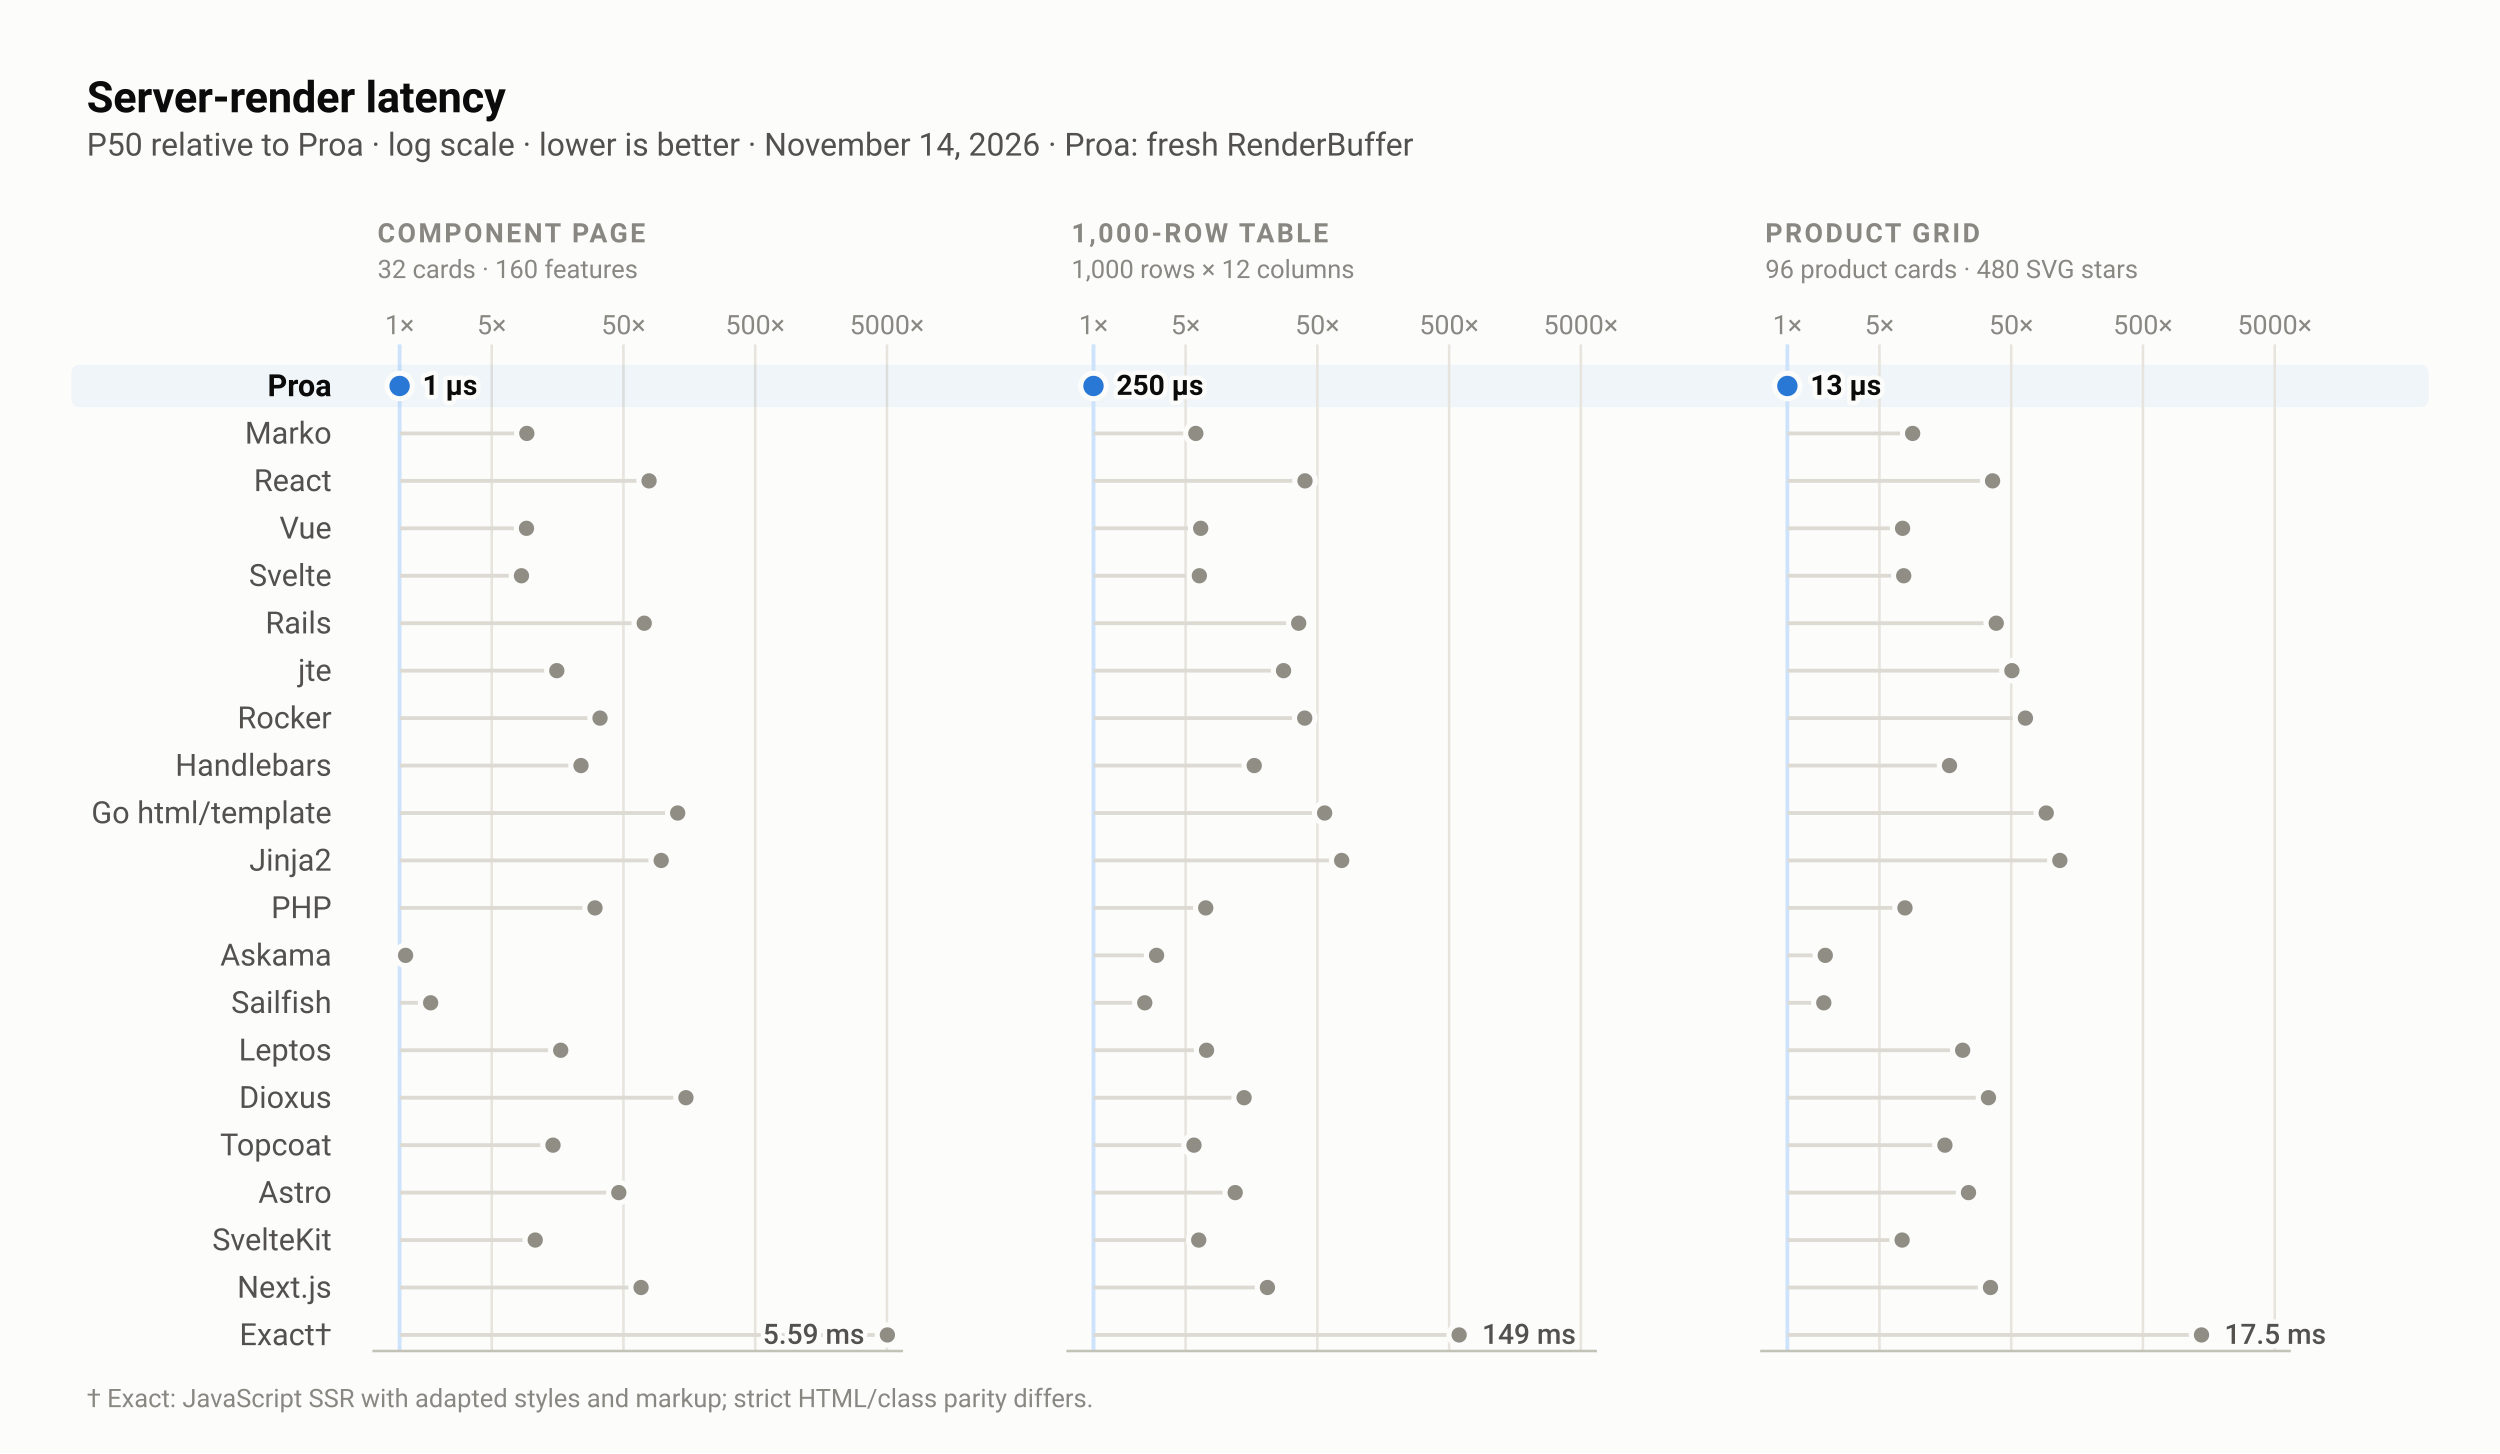
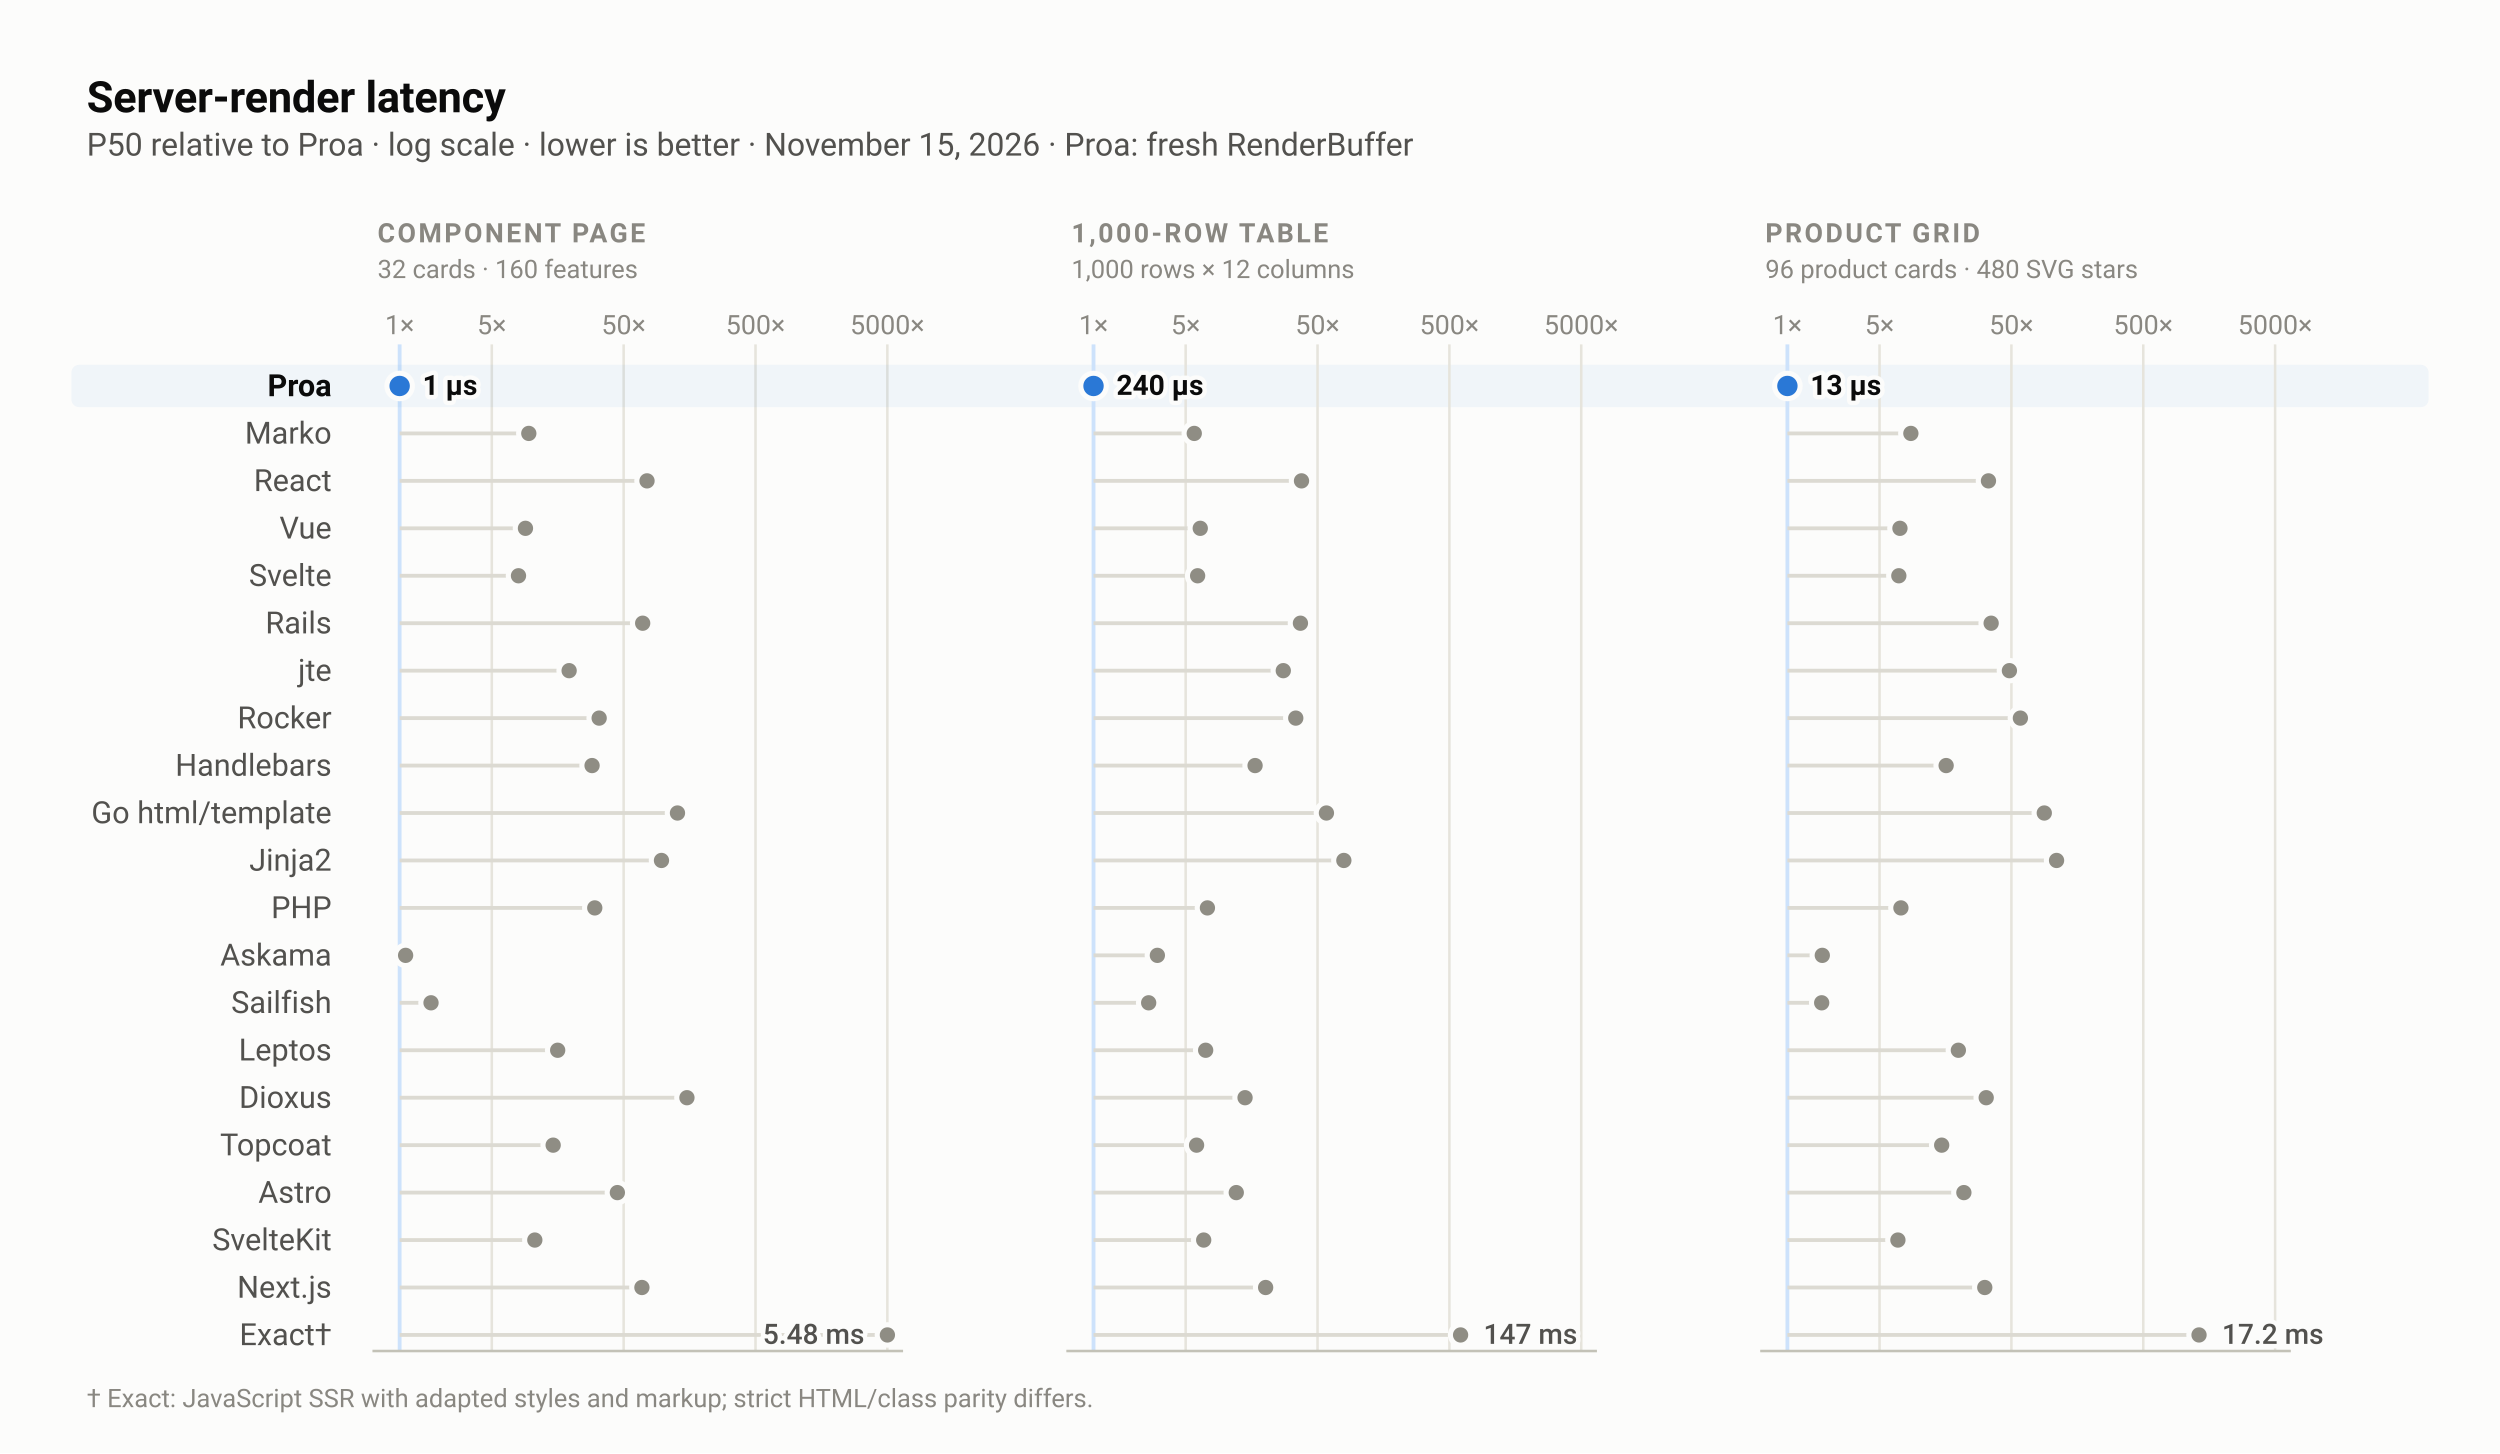
<svg xmlns="http://www.w3.org/2000/svg" width="980" height="569.6" viewBox="0 0 980 569.6" role="img" aria-labelledby="ttl dsc">
  <style>
  text { font-family: system-ui, -apple-system, "Segoe UI", Roboto, "Helvetica Neue", Arial, sans-serif; }
  .t   { font-size: 17px; font-weight: 600; fill: #0b0b0b; letter-spacing: -.005em; }
  .d   { font-size: 12.5px; font-weight: 400; fill: #52514e; }
  .eb  { font-size: 10.5px; font-weight: 600; fill: #898781; letter-spacing: .09em; }
  .cat { font-size: 12px; font-weight: 400; fill: #52514e; }
  .catb{ font-size: 12px; font-weight: 600; fill: #0b0b0b; }
  .lg  { font-size: 12px; font-weight: 400; fill: #52514e; }
  .tick{ font-size: 10.5px; font-weight: 400; fill: #898781; font-variant-numeric: tabular-nums; }
  .val { font-size: 11px; font-weight: 500; fill: #52514e; font-variant-numeric: tabular-nums;
         paint-order: stroke; stroke: #fcfcfb; stroke-width: 3.5px; stroke-linejoin: round; }
  .valb{ font-size: 11px; font-weight: 600; fill: #0b0b0b; font-variant-numeric: tabular-nums;
         paint-order: stroke; stroke: #fcfcfb; stroke-width: 3.5px; stroke-linejoin: round; }
  .valw{ font-size: 11px; font-weight: 600; fill: #fcfcfb; font-variant-numeric: tabular-nums; }
  .note{ font-size: 10px; font-weight: 400; fill: #898781; }
  .mono{ font-family: ui-monospace, SFMono-Regular, "SF Mono", Menlo, Consolas, monospace; }
  .end { text-anchor: end; }
  .mid { text-anchor: middle; }
</style>
  <rect width="980" height="569.6" fill="#fcfcfb" />
  <text x="34" y="44" class="t">Server-render latency</text>
-   <text x="34" y="61" class="d">P50 relative to Proa · log scale · lower is better · November 14, 2026 · Proa: fresh RenderBuffer</text>
+   <text x="34" y="61" class="d">P50 relative to Proa · log scale · lower is better · November 15, 2026 · Proa: fresh RenderBuffer</text>
  <text x="148" y="95" class="eb">COMPONENT PAGE</text>
  <text x="148" y="109" class="note">32 cards · 160 features</text>
-   <path d="M156.65 135L156.65 529.6" stroke="#cde2fb" stroke-width="1.5" />
-   <text x="156.65" y="131" class="tick mid">1×</text>
-   <path d="M192.75 135L192.75 529.6" stroke="#e6e4dc" stroke-width="1" />
-   <text x="192.75" y="131" class="tick mid">5×</text>
-   <path d="M244.4 135L244.4 529.6" stroke="#e6e4dc" stroke-width="1" />
-   <text x="244.4" y="131" class="tick mid">50×</text>
-   <path d="M296.04 135L296.04 529.6" stroke="#e6e4dc" stroke-width="1" />
-   <text x="296.04" y="131" class="tick mid">500×</text>
-   <path d="M347.69 135L347.69 529.6" stroke="#e6e4dc" stroke-width="1" />
-   <text x="347.69" y="131" class="tick mid">5000×</text>
+   <path d="M156.66 135L156.66 529.6" stroke="#cde2fb" stroke-width="1.5" />
+   <text x="156.66" y="131" class="tick mid">1×</text>
+   <path d="M192.78 135L192.78 529.6" stroke="#e6e4dc" stroke-width="1" />
+   <text x="192.78" y="131" class="tick mid">5×</text>
+   <path d="M244.47 135L244.47 529.6" stroke="#e6e4dc" stroke-width="1" />
+   <text x="244.47" y="131" class="tick mid">50×</text>
+   <path d="M296.16 135L296.16 529.6" stroke="#e6e4dc" stroke-width="1" />
+   <text x="296.16" y="131" class="tick mid">500×</text>
+   <path d="M347.84 135L347.84 529.6" stroke="#e6e4dc" stroke-width="1" />
+   <text x="347.84" y="131" class="tick mid">5000×</text>
  <path d="M146 529.6L354 529.6" stroke="#c3c2b7" stroke-width="1" />
  <rect x="28" y="143" width="924" height="16.6" rx="3" fill="#2a78d6" opacity=".055" />
  <text x="130" y="155.3" class="catb end">Proa</text>
-   <circle cx="156.65" cy="151.3" r="5" fill="#2a78d6" stroke="#fcfcfb" stroke-width="2" />
+   <circle cx="156.66" cy="151.3" r="5" fill="#2a78d6" stroke="#fcfcfb" stroke-width="2" />
  <text x="130" y="173.9" class="cat end">Marko</text>
-   <path d="M156.65 169.9L206.52 169.9" stroke="#dcdad2" stroke-width="1.5" />
-   <circle cx="206.52" cy="169.9" r="4" fill="#8f8d84" stroke="#fcfcfb" stroke-width="2" />
+   <path d="M156.66 169.9L207.29 169.9" stroke="#dcdad2" stroke-width="1.5" />
+   <circle cx="207.29" cy="169.9" r="4" fill="#8f8d84" stroke="#fcfcfb" stroke-width="2" />
  <text x="130" y="192.5" class="cat end">React</text>
-   <path d="M156.65 188.5L254.43 188.5" stroke="#dcdad2" stroke-width="1.5" />
-   <circle cx="254.43" cy="188.5" r="4" fill="#8f8d84" stroke="#fcfcfb" stroke-width="2" />
+   <path d="M156.66 188.5L253.63 188.5" stroke="#dcdad2" stroke-width="1.5" />
+   <circle cx="253.63" cy="188.5" r="4" fill="#8f8d84" stroke="#fcfcfb" stroke-width="2" />
  <text x="130" y="211.1" class="cat end">Vue</text>
-   <path d="M156.65 207.1L206.38 207.1" stroke="#dcdad2" stroke-width="1.5" />
-   <circle cx="206.38" cy="207.1" r="4" fill="#8f8d84" stroke="#fcfcfb" stroke-width="2" />
+   <path d="M156.66 207.1L205.98 207.1" stroke="#dcdad2" stroke-width="1.5" />
+   <circle cx="205.98" cy="207.1" r="4" fill="#8f8d84" stroke="#fcfcfb" stroke-width="2" />
  <text x="130" y="229.7" class="cat end">Svelte</text>
-   <path d="M156.65 225.7L204.41 225.7" stroke="#dcdad2" stroke-width="1.5" />
-   <circle cx="204.41" cy="225.7" r="4" fill="#8f8d84" stroke="#fcfcfb" stroke-width="2" />
+   <path d="M156.66 225.7L203.25 225.7" stroke="#dcdad2" stroke-width="1.5" />
+   <circle cx="203.25" cy="225.7" r="4" fill="#8f8d84" stroke="#fcfcfb" stroke-width="2" />
  <text x="130" y="248.3" class="cat end">Rails</text>
-   <path d="M156.65 244.3L252.54 244.3" stroke="#dcdad2" stroke-width="1.5" />
-   <circle cx="252.54" cy="244.3" r="4" fill="#8f8d84" stroke="#fcfcfb" stroke-width="2" />
+   <path d="M156.66 244.3L251.93 244.3" stroke="#dcdad2" stroke-width="1.5" />
+   <circle cx="251.93" cy="244.3" r="4" fill="#8f8d84" stroke="#fcfcfb" stroke-width="2" />
  <text x="130" y="266.9" class="cat end">jte</text>
-   <path d="M156.65 262.9L218.27 262.9" stroke="#dcdad2" stroke-width="1.5" />
-   <circle cx="218.27" cy="262.9" r="4" fill="#8f8d84" stroke="#fcfcfb" stroke-width="2" />
+   <path d="M156.66 262.9L223.1 262.9" stroke="#dcdad2" stroke-width="1.5" />
+   <circle cx="223.1" cy="262.9" r="4" fill="#8f8d84" stroke="#fcfcfb" stroke-width="2" />
  <text x="130" y="285.5" class="cat end">Rocker</text>
-   <path d="M156.65 281.5L235.21 281.5" stroke="#dcdad2" stroke-width="1.5" />
-   <circle cx="235.21" cy="281.5" r="4" fill="#8f8d84" stroke="#fcfcfb" stroke-width="2" />
+   <path d="M156.66 281.5L234.87 281.5" stroke="#dcdad2" stroke-width="1.5" />
+   <circle cx="234.87" cy="281.5" r="4" fill="#8f8d84" stroke="#fcfcfb" stroke-width="2" />
  <text x="130" y="304.1" class="cat end">Handlebars</text>
-   <path d="M156.65 300.1L227.75 300.1" stroke="#dcdad2" stroke-width="1.5" />
-   <circle cx="227.75" cy="300.1" r="4" fill="#8f8d84" stroke="#fcfcfb" stroke-width="2" />
+   <path d="M156.66 300.1L232.09 300.1" stroke="#dcdad2" stroke-width="1.5" />
+   <circle cx="232.09" cy="300.1" r="4" fill="#8f8d84" stroke="#fcfcfb" stroke-width="2" />
  <text x="130" y="322.7" class="cat end">Go html/template</text>
-   <path d="M156.65 318.7L265.65 318.7" stroke="#dcdad2" stroke-width="1.5" />
-   <circle cx="265.65" cy="318.7" r="4" fill="#8f8d84" stroke="#fcfcfb" stroke-width="2" />
+   <path d="M156.66 318.7L265.57 318.7" stroke="#dcdad2" stroke-width="1.5" />
+   <circle cx="265.57" cy="318.7" r="4" fill="#8f8d84" stroke="#fcfcfb" stroke-width="2" />
  <text x="130" y="341.3" class="cat end">Jinja2</text>
-   <path d="M156.65 337.3L259.19 337.3" stroke="#dcdad2" stroke-width="1.5" />
-   <circle cx="259.19" cy="337.3" r="4" fill="#8f8d84" stroke="#fcfcfb" stroke-width="2" />
+   <path d="M156.66 337.3L259.3 337.3" stroke="#dcdad2" stroke-width="1.5" />
+   <circle cx="259.3" cy="337.3" r="4" fill="#8f8d84" stroke="#fcfcfb" stroke-width="2" />
  <text x="130" y="359.9" class="cat end">PHP</text>
-   <path d="M156.65 355.9L233.24 355.9" stroke="#dcdad2" stroke-width="1.5" />
-   <circle cx="233.24" cy="355.9" r="4" fill="#8f8d84" stroke="#fcfcfb" stroke-width="2" />
+   <path d="M156.66 355.9L233.15 355.9" stroke="#dcdad2" stroke-width="1.5" />
+   <circle cx="233.15" cy="355.9" r="4" fill="#8f8d84" stroke="#fcfcfb" stroke-width="2" />
  <text x="130" y="378.5" class="cat end">Askama</text>
-   <path d="M156.65 374.5L158.99 374.5" stroke="#dcdad2" stroke-width="1.5" />
-   <circle cx="158.99" cy="374.5" r="4" fill="#8f8d84" stroke="#fcfcfb" stroke-width="2" />
+   <path d="M156.66 374.5L159 374.5" stroke="#dcdad2" stroke-width="1.5" />
+   <circle cx="159" cy="374.5" r="4" fill="#8f8d84" stroke="#fcfcfb" stroke-width="2" />
  <text x="130" y="397.1" class="cat end">Sailfish</text>
-   <path d="M156.65 393.1L168.81 393.1" stroke="#dcdad2" stroke-width="1.5" />
-   <circle cx="168.81" cy="393.1" r="4" fill="#8f8d84" stroke="#fcfcfb" stroke-width="2" />
+   <path d="M156.66 393.1L168.96 393.1" stroke="#dcdad2" stroke-width="1.5" />
+   <circle cx="168.96" cy="393.1" r="4" fill="#8f8d84" stroke="#fcfcfb" stroke-width="2" />
  <text x="130" y="415.7" class="cat end">Leptos</text>
-   <path d="M156.65 411.7L219.8 411.7" stroke="#dcdad2" stroke-width="1.5" />
-   <circle cx="219.8" cy="411.7" r="4" fill="#8f8d84" stroke="#fcfcfb" stroke-width="2" />
+   <path d="M156.66 411.7L218.61 411.7" stroke="#dcdad2" stroke-width="1.5" />
+   <circle cx="218.61" cy="411.7" r="4" fill="#8f8d84" stroke="#fcfcfb" stroke-width="2" />
  <text x="130" y="434.3" class="cat end">Dioxus</text>
-   <path d="M156.65 430.3L268.89 430.3" stroke="#dcdad2" stroke-width="1.5" />
-   <circle cx="268.89" cy="430.3" r="4" fill="#8f8d84" stroke="#fcfcfb" stroke-width="2" />
+   <path d="M156.66 430.3L269.28 430.3" stroke="#dcdad2" stroke-width="1.5" />
+   <circle cx="269.28" cy="430.3" r="4" fill="#8f8d84" stroke="#fcfcfb" stroke-width="2" />
  <text x="130" y="452.9" class="cat end">Topcoat</text>
-   <path d="M156.65 448.9L216.78 448.9" stroke="#dcdad2" stroke-width="1.5" />
-   <circle cx="216.78" cy="448.9" r="4" fill="#8f8d84" stroke="#fcfcfb" stroke-width="2" />
+   <path d="M156.66 448.9L216.84 448.9" stroke="#dcdad2" stroke-width="1.5" />
+   <circle cx="216.84" cy="448.9" r="4" fill="#8f8d84" stroke="#fcfcfb" stroke-width="2" />
  <text x="130" y="471.5" class="cat end">Astro</text>
-   <path d="M156.65 467.5L242.57 467.5" stroke="#dcdad2" stroke-width="1.5" />
-   <circle cx="242.57" cy="467.5" r="4" fill="#8f8d84" stroke="#fcfcfb" stroke-width="2" />
+   <path d="M156.66 467.5L242.01 467.5" stroke="#dcdad2" stroke-width="1.5" />
+   <circle cx="242.01" cy="467.5" r="4" fill="#8f8d84" stroke="#fcfcfb" stroke-width="2" />
  <text x="130" y="490.1" class="cat end">SvelteKit</text>
-   <path d="M156.65 486.1L209.81 486.1" stroke="#dcdad2" stroke-width="1.5" />
-   <circle cx="209.81" cy="486.1" r="4" fill="#8f8d84" stroke="#fcfcfb" stroke-width="2" />
+   <path d="M156.66 486.1L209.65 486.1" stroke="#dcdad2" stroke-width="1.5" />
+   <circle cx="209.65" cy="486.1" r="4" fill="#8f8d84" stroke="#fcfcfb" stroke-width="2" />
  <text x="130" y="508.7" class="cat end">Next.js</text>
-   <path d="M156.65 504.7L251.29 504.7" stroke="#dcdad2" stroke-width="1.5" />
-   <circle cx="251.29" cy="504.7" r="4" fill="#8f8d84" stroke="#fcfcfb" stroke-width="2" />
+   <path d="M156.66 504.7L251.63 504.7" stroke="#dcdad2" stroke-width="1.5" />
+   <circle cx="251.63" cy="504.7" r="4" fill="#8f8d84" stroke="#fcfcfb" stroke-width="2" />
  <text x="130" y="527.3" class="cat end">Exact†</text>
-   <path d="M156.65 523.3L347.86 523.3" stroke="#dcdad2" stroke-width="1.5" />
+   <path d="M156.66 523.3L347.86 523.3" stroke="#dcdad2" stroke-width="1.5" />
  <circle cx="347.86" cy="523.3" r="4" fill="#8f8d84" stroke="#fcfcfb" stroke-width="2" />
-   <text x="165.65" y="154.8" class="valb">1 µs</text>
-   <text x="338.86" y="526.8" class="val end">5.59 ms</text>
+   <text x="165.66" y="154.8" class="valb">1 µs</text>
+   <text x="338.86" y="526.8" class="val end">5.48 ms</text>
  <text x="420" y="95" class="eb">1,000-ROW TABLE</text>
  <text x="420" y="109" class="note">1,000 rows × 12 columns</text>
-   <path d="M428.65 135L428.65 529.6" stroke="#cde2fb" stroke-width="1.5" />
-   <text x="428.65" y="131" class="tick mid">1×</text>
-   <path d="M464.75 135L464.75 529.6" stroke="#e6e4dc" stroke-width="1" />
-   <text x="464.75" y="131" class="tick mid">5×</text>
-   <path d="M516.4 135L516.4 529.6" stroke="#e6e4dc" stroke-width="1" />
-   <text x="516.4" y="131" class="tick mid">50×</text>
-   <path d="M568.04 135L568.04 529.6" stroke="#e6e4dc" stroke-width="1" />
-   <text x="568.04" y="131" class="tick mid">500×</text>
-   <path d="M619.69 135L619.69 529.6" stroke="#e6e4dc" stroke-width="1" />
-   <text x="619.69" y="131" class="tick mid">5000×</text>
+   <path d="M428.66 135L428.66 529.6" stroke="#cde2fb" stroke-width="1.5" />
+   <text x="428.66" y="131" class="tick mid">1×</text>
+   <path d="M464.78 135L464.78 529.6" stroke="#e6e4dc" stroke-width="1" />
+   <text x="464.78" y="131" class="tick mid">5×</text>
+   <path d="M516.47 135L516.47 529.6" stroke="#e6e4dc" stroke-width="1" />
+   <text x="516.47" y="131" class="tick mid">50×</text>
+   <path d="M568.16 135L568.16 529.6" stroke="#e6e4dc" stroke-width="1" />
+   <text x="568.16" y="131" class="tick mid">500×</text>
+   <path d="M619.84 135L619.84 529.6" stroke="#e6e4dc" stroke-width="1" />
+   <text x="619.84" y="131" class="tick mid">5000×</text>
  <path d="M418 529.6L626 529.6" stroke="#c3c2b7" stroke-width="1" />
-   <circle cx="428.65" cy="151.3" r="5" fill="#2a78d6" stroke="#fcfcfb" stroke-width="2" />
-   <path d="M428.65 169.9L468.76 169.9" stroke="#dcdad2" stroke-width="1.5" />
-   <circle cx="468.76" cy="169.9" r="4" fill="#8f8d84" stroke="#fcfcfb" stroke-width="2" />
-   <path d="M428.65 188.5L511.56 188.5" stroke="#dcdad2" stroke-width="1.5" />
-   <circle cx="511.56" cy="188.5" r="4" fill="#8f8d84" stroke="#fcfcfb" stroke-width="2" />
-   <path d="M428.65 207.1L470.67 207.1" stroke="#dcdad2" stroke-width="1.5" />
-   <circle cx="470.67" cy="207.1" r="4" fill="#8f8d84" stroke="#fcfcfb" stroke-width="2" />
-   <path d="M428.65 225.7L470.15 225.7" stroke="#dcdad2" stroke-width="1.5" />
-   <circle cx="470.15" cy="225.7" r="4" fill="#8f8d84" stroke="#fcfcfb" stroke-width="2" />
-   <path d="M428.65 244.3L509.09 244.3" stroke="#dcdad2" stroke-width="1.5" />
-   <circle cx="509.09" cy="244.3" r="4" fill="#8f8d84" stroke="#fcfcfb" stroke-width="2" />
-   <path d="M428.65 262.9L503.15 262.9" stroke="#dcdad2" stroke-width="1.5" />
-   <circle cx="503.15" cy="262.9" r="4" fill="#8f8d84" stroke="#fcfcfb" stroke-width="2" />
-   <path d="M428.65 281.5L511.45 281.5" stroke="#dcdad2" stroke-width="1.5" />
-   <circle cx="511.45" cy="281.5" r="4" fill="#8f8d84" stroke="#fcfcfb" stroke-width="2" />
-   <path d="M428.65 300.1L491.66 300.1" stroke="#dcdad2" stroke-width="1.5" />
-   <circle cx="491.66" cy="300.1" r="4" fill="#8f8d84" stroke="#fcfcfb" stroke-width="2" />
-   <path d="M428.65 318.7L519.26 318.7" stroke="#dcdad2" stroke-width="1.5" />
-   <circle cx="519.26" cy="318.7" r="4" fill="#8f8d84" stroke="#fcfcfb" stroke-width="2" />
-   <path d="M428.65 337.3L525.93 337.3" stroke="#dcdad2" stroke-width="1.5" />
-   <circle cx="525.93" cy="337.3" r="4" fill="#8f8d84" stroke="#fcfcfb" stroke-width="2" />
-   <path d="M428.65 355.9L472.65 355.9" stroke="#dcdad2" stroke-width="1.5" />
-   <circle cx="472.65" cy="355.9" r="4" fill="#8f8d84" stroke="#fcfcfb" stroke-width="2" />
-   <path d="M428.65 374.5L453.37 374.5" stroke="#dcdad2" stroke-width="1.5" />
-   <circle cx="453.37" cy="374.5" r="4" fill="#8f8d84" stroke="#fcfcfb" stroke-width="2" />
-   <path d="M428.65 393.1L448.75 393.1" stroke="#dcdad2" stroke-width="1.5" />
-   <circle cx="448.75" cy="393.1" r="4" fill="#8f8d84" stroke="#fcfcfb" stroke-width="2" />
-   <path d="M428.65 411.7L472.96 411.7" stroke="#dcdad2" stroke-width="1.5" />
-   <circle cx="472.96" cy="411.7" r="4" fill="#8f8d84" stroke="#fcfcfb" stroke-width="2" />
-   <path d="M428.65 430.3L487.68 430.3" stroke="#dcdad2" stroke-width="1.5" />
-   <circle cx="487.68" cy="430.3" r="4" fill="#8f8d84" stroke="#fcfcfb" stroke-width="2" />
-   <path d="M428.65 448.9L468.04 448.9" stroke="#dcdad2" stroke-width="1.5" />
-   <circle cx="468.04" cy="448.9" r="4" fill="#8f8d84" stroke="#fcfcfb" stroke-width="2" />
-   <path d="M428.65 467.5L484.2 467.5" stroke="#dcdad2" stroke-width="1.5" />
-   <circle cx="484.2" cy="467.5" r="4" fill="#8f8d84" stroke="#fcfcfb" stroke-width="2" />
-   <path d="M428.65 486.1L469.9 486.1" stroke="#dcdad2" stroke-width="1.5" />
-   <circle cx="469.9" cy="486.1" r="4" fill="#8f8d84" stroke="#fcfcfb" stroke-width="2" />
-   <path d="M428.65 504.7L496.83 504.7" stroke="#dcdad2" stroke-width="1.5" />
-   <circle cx="496.83" cy="504.7" r="4" fill="#8f8d84" stroke="#fcfcfb" stroke-width="2" />
-   <path d="M428.65 523.3L571.98 523.3" stroke="#dcdad2" stroke-width="1.5" />
-   <circle cx="571.98" cy="523.3" r="4" fill="#8f8d84" stroke="#fcfcfb" stroke-width="2" />
-   <text x="437.65" y="154.8" class="valb">250 µs</text>
-   <text x="580.98" y="526.8" class="val">149 ms</text>
+   <circle cx="428.66" cy="151.3" r="5" fill="#2a78d6" stroke="#fcfcfb" stroke-width="2" />
+   <path d="M428.66 169.9L468.15 169.9" stroke="#dcdad2" stroke-width="1.5" />
+   <circle cx="468.15" cy="169.9" r="4" fill="#8f8d84" stroke="#fcfcfb" stroke-width="2" />
+   <path d="M428.66 188.5L510.19 188.5" stroke="#dcdad2" stroke-width="1.5" />
+   <circle cx="510.19" cy="188.5" r="4" fill="#8f8d84" stroke="#fcfcfb" stroke-width="2" />
+   <path d="M428.66 207.1L470.5 207.1" stroke="#dcdad2" stroke-width="1.5" />
+   <circle cx="470.5" cy="207.1" r="4" fill="#8f8d84" stroke="#fcfcfb" stroke-width="2" />
+   <path d="M428.66 225.7L469.47 225.7" stroke="#dcdad2" stroke-width="1.5" />
+   <circle cx="469.47" cy="225.7" r="4" fill="#8f8d84" stroke="#fcfcfb" stroke-width="2" />
+   <path d="M428.66 244.3L509.77 244.3" stroke="#dcdad2" stroke-width="1.5" />
+   <circle cx="509.77" cy="244.3" r="4" fill="#8f8d84" stroke="#fcfcfb" stroke-width="2" />
+   <path d="M428.66 262.9L503.05 262.9" stroke="#dcdad2" stroke-width="1.5" />
+   <circle cx="503.05" cy="262.9" r="4" fill="#8f8d84" stroke="#fcfcfb" stroke-width="2" />
+   <path d="M428.66 281.5L507.94 281.5" stroke="#dcdad2" stroke-width="1.5" />
+   <circle cx="507.94" cy="281.5" r="4" fill="#8f8d84" stroke="#fcfcfb" stroke-width="2" />
+   <path d="M428.66 300.1L491.99 300.1" stroke="#dcdad2" stroke-width="1.5" />
+   <circle cx="491.99" cy="300.1" r="4" fill="#8f8d84" stroke="#fcfcfb" stroke-width="2" />
+   <path d="M428.66 318.7L519.96 318.7" stroke="#dcdad2" stroke-width="1.5" />
+   <circle cx="519.96" cy="318.7" r="4" fill="#8f8d84" stroke="#fcfcfb" stroke-width="2" />
+   <path d="M428.66 337.3L526.79 337.3" stroke="#dcdad2" stroke-width="1.5" />
+   <circle cx="526.79" cy="337.3" r="4" fill="#8f8d84" stroke="#fcfcfb" stroke-width="2" />
+   <path d="M428.66 355.9L473.31 355.9" stroke="#dcdad2" stroke-width="1.5" />
+   <circle cx="473.31" cy="355.9" r="4" fill="#8f8d84" stroke="#fcfcfb" stroke-width="2" />
+   <path d="M428.66 374.5L453.69 374.5" stroke="#dcdad2" stroke-width="1.5" />
+   <circle cx="453.69" cy="374.5" r="4" fill="#8f8d84" stroke="#fcfcfb" stroke-width="2" />
+   <path d="M428.66 393.1L450.28 393.1" stroke="#dcdad2" stroke-width="1.5" />
+   <circle cx="450.28" cy="393.1" r="4" fill="#8f8d84" stroke="#fcfcfb" stroke-width="2" />
+   <path d="M428.66 411.7L472.62 411.7" stroke="#dcdad2" stroke-width="1.5" />
+   <circle cx="472.62" cy="411.7" r="4" fill="#8f8d84" stroke="#fcfcfb" stroke-width="2" />
+   <path d="M428.66 430.3L488.06 430.3" stroke="#dcdad2" stroke-width="1.5" />
+   <circle cx="488.06" cy="430.3" r="4" fill="#8f8d84" stroke="#fcfcfb" stroke-width="2" />
+   <path d="M428.66 448.9L469.06 448.9" stroke="#dcdad2" stroke-width="1.5" />
+   <circle cx="469.06" cy="448.9" r="4" fill="#8f8d84" stroke="#fcfcfb" stroke-width="2" />
+   <path d="M428.66 467.5L484.62 467.5" stroke="#dcdad2" stroke-width="1.5" />
+   <circle cx="484.62" cy="467.5" r="4" fill="#8f8d84" stroke="#fcfcfb" stroke-width="2" />
+   <path d="M428.66 486.1L471.85 486.1" stroke="#dcdad2" stroke-width="1.5" />
+   <circle cx="471.85" cy="486.1" r="4" fill="#8f8d84" stroke="#fcfcfb" stroke-width="2" />
+   <path d="M428.66 504.7L496.13 504.7" stroke="#dcdad2" stroke-width="1.5" />
+   <circle cx="496.13" cy="504.7" r="4" fill="#8f8d84" stroke="#fcfcfb" stroke-width="2" />
+   <path d="M428.66 523.3L572.55 523.3" stroke="#dcdad2" stroke-width="1.5" />
+   <circle cx="572.55" cy="523.3" r="4" fill="#8f8d84" stroke="#fcfcfb" stroke-width="2" />
+   <text x="437.66" y="154.8" class="valb">240 µs</text>
+   <text x="581.55" y="526.8" class="val">147 ms</text>
  <text x="692" y="95" class="eb">PRODUCT GRID</text>
  <text x="692" y="109" class="note">96 product cards · 480 SVG stars</text>
-   <path d="M700.65 135L700.65 529.6" stroke="#cde2fb" stroke-width="1.5" />
-   <text x="700.65" y="131" class="tick mid">1×</text>
-   <path d="M736.75 135L736.75 529.6" stroke="#e6e4dc" stroke-width="1" />
-   <text x="736.75" y="131" class="tick mid">5×</text>
-   <path d="M788.4 135L788.4 529.6" stroke="#e6e4dc" stroke-width="1" />
-   <text x="788.4" y="131" class="tick mid">50×</text>
-   <path d="M840.04 135L840.04 529.6" stroke="#e6e4dc" stroke-width="1" />
-   <text x="840.04" y="131" class="tick mid">500×</text>
-   <path d="M891.69 135L891.69 529.6" stroke="#e6e4dc" stroke-width="1" />
-   <text x="891.69" y="131" class="tick mid">5000×</text>
+   <path d="M700.66 135L700.66 529.6" stroke="#cde2fb" stroke-width="1.5" />
+   <text x="700.66" y="131" class="tick mid">1×</text>
+   <path d="M736.78 135L736.78 529.6" stroke="#e6e4dc" stroke-width="1" />
+   <text x="736.78" y="131" class="tick mid">5×</text>
+   <path d="M788.47 135L788.47 529.6" stroke="#e6e4dc" stroke-width="1" />
+   <text x="788.47" y="131" class="tick mid">50×</text>
+   <path d="M840.16 135L840.16 529.6" stroke="#e6e4dc" stroke-width="1" />
+   <text x="840.16" y="131" class="tick mid">500×</text>
+   <path d="M891.84 135L891.84 529.6" stroke="#e6e4dc" stroke-width="1" />
+   <text x="891.84" y="131" class="tick mid">5000×</text>
  <path d="M690 529.6L898 529.6" stroke="#c3c2b7" stroke-width="1" />
-   <circle cx="700.65" cy="151.3" r="5" fill="#2a78d6" stroke="#fcfcfb" stroke-width="2" />
-   <path d="M700.65 169.9L749.76 169.9" stroke="#dcdad2" stroke-width="1.5" />
-   <circle cx="749.76" cy="169.9" r="4" fill="#8f8d84" stroke="#fcfcfb" stroke-width="2" />
-   <path d="M700.65 188.5L781.09 188.5" stroke="#dcdad2" stroke-width="1.5" />
-   <circle cx="781.09" cy="188.5" r="4" fill="#8f8d84" stroke="#fcfcfb" stroke-width="2" />
-   <path d="M700.65 207.1L745.81 207.1" stroke="#dcdad2" stroke-width="1.5" />
-   <circle cx="745.81" cy="207.1" r="4" fill="#8f8d84" stroke="#fcfcfb" stroke-width="2" />
-   <path d="M700.65 225.7L746.26 225.7" stroke="#dcdad2" stroke-width="1.5" />
-   <circle cx="746.26" cy="225.7" r="4" fill="#8f8d84" stroke="#fcfcfb" stroke-width="2" />
-   <path d="M700.65 244.3L782.53 244.3" stroke="#dcdad2" stroke-width="1.5" />
-   <circle cx="782.53" cy="244.3" r="4" fill="#8f8d84" stroke="#fcfcfb" stroke-width="2" />
-   <path d="M700.65 262.9L788.66 262.9" stroke="#dcdad2" stroke-width="1.5" />
-   <circle cx="788.66" cy="262.9" r="4" fill="#8f8d84" stroke="#fcfcfb" stroke-width="2" />
-   <path d="M700.65 281.5L793.97 281.5" stroke="#dcdad2" stroke-width="1.5" />
-   <circle cx="793.97" cy="281.5" r="4" fill="#8f8d84" stroke="#fcfcfb" stroke-width="2" />
-   <path d="M700.65 300.1L764.2 300.1" stroke="#dcdad2" stroke-width="1.5" />
-   <circle cx="764.2" cy="300.1" r="4" fill="#8f8d84" stroke="#fcfcfb" stroke-width="2" />
-   <path d="M700.65 318.7L802.12 318.7" stroke="#dcdad2" stroke-width="1.5" />
-   <circle cx="802.12" cy="318.7" r="4" fill="#8f8d84" stroke="#fcfcfb" stroke-width="2" />
-   <path d="M700.65 337.3L807.46 337.3" stroke="#dcdad2" stroke-width="1.5" />
-   <circle cx="807.46" cy="337.3" r="4" fill="#8f8d84" stroke="#fcfcfb" stroke-width="2" />
-   <path d="M700.65 355.9L746.75 355.9" stroke="#dcdad2" stroke-width="1.5" />
-   <circle cx="746.75" cy="355.9" r="4" fill="#8f8d84" stroke="#fcfcfb" stroke-width="2" />
-   <path d="M700.65 374.5L715.51 374.5" stroke="#dcdad2" stroke-width="1.5" />
-   <circle cx="715.51" cy="374.5" r="4" fill="#8f8d84" stroke="#fcfcfb" stroke-width="2" />
-   <path d="M700.65 393.1L714.93 393.1" stroke="#dcdad2" stroke-width="1.5" />
-   <circle cx="714.93" cy="393.1" r="4" fill="#8f8d84" stroke="#fcfcfb" stroke-width="2" />
-   <path d="M700.65 411.7L769.36 411.7" stroke="#dcdad2" stroke-width="1.5" />
-   <circle cx="769.36" cy="411.7" r="4" fill="#8f8d84" stroke="#fcfcfb" stroke-width="2" />
-   <path d="M700.65 430.3L779.48 430.3" stroke="#dcdad2" stroke-width="1.5" />
-   <circle cx="779.48" cy="430.3" r="4" fill="#8f8d84" stroke="#fcfcfb" stroke-width="2" />
-   <path d="M700.65 448.9L762.41 448.9" stroke="#dcdad2" stroke-width="1.5" />
-   <circle cx="762.41" cy="448.9" r="4" fill="#8f8d84" stroke="#fcfcfb" stroke-width="2" />
-   <path d="M700.65 467.5L771.65 467.5" stroke="#dcdad2" stroke-width="1.5" />
-   <circle cx="771.65" cy="467.5" r="4" fill="#8f8d84" stroke="#fcfcfb" stroke-width="2" />
-   <path d="M700.65 486.1L745.63 486.1" stroke="#dcdad2" stroke-width="1.5" />
-   <circle cx="745.63" cy="486.1" r="4" fill="#8f8d84" stroke="#fcfcfb" stroke-width="2" />
-   <path d="M700.65 504.7L780.27 504.7" stroke="#dcdad2" stroke-width="1.5" />
-   <circle cx="780.27" cy="504.7" r="4" fill="#8f8d84" stroke="#fcfcfb" stroke-width="2" />
-   <path d="M700.65 523.3L862.99 523.3" stroke="#dcdad2" stroke-width="1.5" />
-   <circle cx="862.99" cy="523.3" r="4" fill="#8f8d84" stroke="#fcfcfb" stroke-width="2" />
-   <text x="709.65" y="154.8" class="valb">13 µs</text>
-   <text x="871.99" y="526.8" class="val">17.5 ms</text>
+   <circle cx="700.66" cy="151.3" r="5" fill="#2a78d6" stroke="#fcfcfb" stroke-width="2" />
+   <path d="M700.66 169.9L749.06 169.9" stroke="#dcdad2" stroke-width="1.5" />
+   <circle cx="749.06" cy="169.9" r="4" fill="#8f8d84" stroke="#fcfcfb" stroke-width="2" />
+   <path d="M700.66 188.5L779.48 188.5" stroke="#dcdad2" stroke-width="1.5" />
+   <circle cx="779.48" cy="188.5" r="4" fill="#8f8d84" stroke="#fcfcfb" stroke-width="2" />
+   <path d="M700.66 207.1L744.78 207.1" stroke="#dcdad2" stroke-width="1.5" />
+   <circle cx="744.78" cy="207.1" r="4" fill="#8f8d84" stroke="#fcfcfb" stroke-width="2" />
+   <path d="M700.66 225.7L744.34 225.7" stroke="#dcdad2" stroke-width="1.5" />
+   <circle cx="744.34" cy="225.7" r="4" fill="#8f8d84" stroke="#fcfcfb" stroke-width="2" />
+   <path d="M700.66 244.3L780.53 244.3" stroke="#dcdad2" stroke-width="1.5" />
+   <circle cx="780.53" cy="244.3" r="4" fill="#8f8d84" stroke="#fcfcfb" stroke-width="2" />
+   <path d="M700.66 262.9L787.69 262.9" stroke="#dcdad2" stroke-width="1.5" />
+   <circle cx="787.69" cy="262.9" r="4" fill="#8f8d84" stroke="#fcfcfb" stroke-width="2" />
+   <path d="M700.66 281.5L791.99 281.5" stroke="#dcdad2" stroke-width="1.5" />
+   <circle cx="791.99" cy="281.5" r="4" fill="#8f8d84" stroke="#fcfcfb" stroke-width="2" />
+   <path d="M700.66 300.1L762.89 300.1" stroke="#dcdad2" stroke-width="1.5" />
+   <circle cx="762.89" cy="300.1" r="4" fill="#8f8d84" stroke="#fcfcfb" stroke-width="2" />
+   <path d="M700.66 318.7L801.36 318.7" stroke="#dcdad2" stroke-width="1.5" />
+   <circle cx="801.36" cy="318.7" r="4" fill="#8f8d84" stroke="#fcfcfb" stroke-width="2" />
+   <path d="M700.66 337.3L806.17 337.3" stroke="#dcdad2" stroke-width="1.5" />
+   <circle cx="806.17" cy="337.3" r="4" fill="#8f8d84" stroke="#fcfcfb" stroke-width="2" />
+   <path d="M700.66 355.9L745.16 355.9" stroke="#dcdad2" stroke-width="1.5" />
+   <circle cx="745.16" cy="355.9" r="4" fill="#8f8d84" stroke="#fcfcfb" stroke-width="2" />
+   <path d="M700.66 374.5L714.34 374.5" stroke="#dcdad2" stroke-width="1.5" />
+   <circle cx="714.34" cy="374.5" r="4" fill="#8f8d84" stroke="#fcfcfb" stroke-width="2" />
+   <path d="M700.66 393.1L714.1 393.1" stroke="#dcdad2" stroke-width="1.5" />
+   <circle cx="714.1" cy="393.1" r="4" fill="#8f8d84" stroke="#fcfcfb" stroke-width="2" />
+   <path d="M700.66 411.7L767.68 411.7" stroke="#dcdad2" stroke-width="1.5" />
+   <circle cx="767.68" cy="411.7" r="4" fill="#8f8d84" stroke="#fcfcfb" stroke-width="2" />
+   <path d="M700.66 430.3L778.59 430.3" stroke="#dcdad2" stroke-width="1.5" />
+   <circle cx="778.59" cy="430.3" r="4" fill="#8f8d84" stroke="#fcfcfb" stroke-width="2" />
+   <path d="M700.66 448.9L761.14 448.9" stroke="#dcdad2" stroke-width="1.5" />
+   <circle cx="761.14" cy="448.9" r="4" fill="#8f8d84" stroke="#fcfcfb" stroke-width="2" />
+   <path d="M700.66 467.5L769.84 467.5" stroke="#dcdad2" stroke-width="1.5" />
+   <circle cx="769.84" cy="467.5" r="4" fill="#8f8d84" stroke="#fcfcfb" stroke-width="2" />
+   <path d="M700.66 486.1L743.98 486.1" stroke="#dcdad2" stroke-width="1.5" />
+   <circle cx="743.98" cy="486.1" r="4" fill="#8f8d84" stroke="#fcfcfb" stroke-width="2" />
+   <path d="M700.66 504.7L778.03 504.7" stroke="#dcdad2" stroke-width="1.5" />
+   <circle cx="778.03" cy="504.7" r="4" fill="#8f8d84" stroke="#fcfcfb" stroke-width="2" />
+   <path d="M700.66 523.3L862.02 523.3" stroke="#dcdad2" stroke-width="1.5" />
+   <circle cx="862.02" cy="523.3" r="4" fill="#8f8d84" stroke="#fcfcfb" stroke-width="2" />
+   <text x="709.66" y="154.8" class="valb">13 µs</text>
+   <text x="871.02" y="526.8" class="val">17.2 ms</text>
  <text x="34" y="551.6" class="note">† Exact: JavaScript SSR with adapted styles and markup; strict HTML/class parity differs.</text>
</svg>
